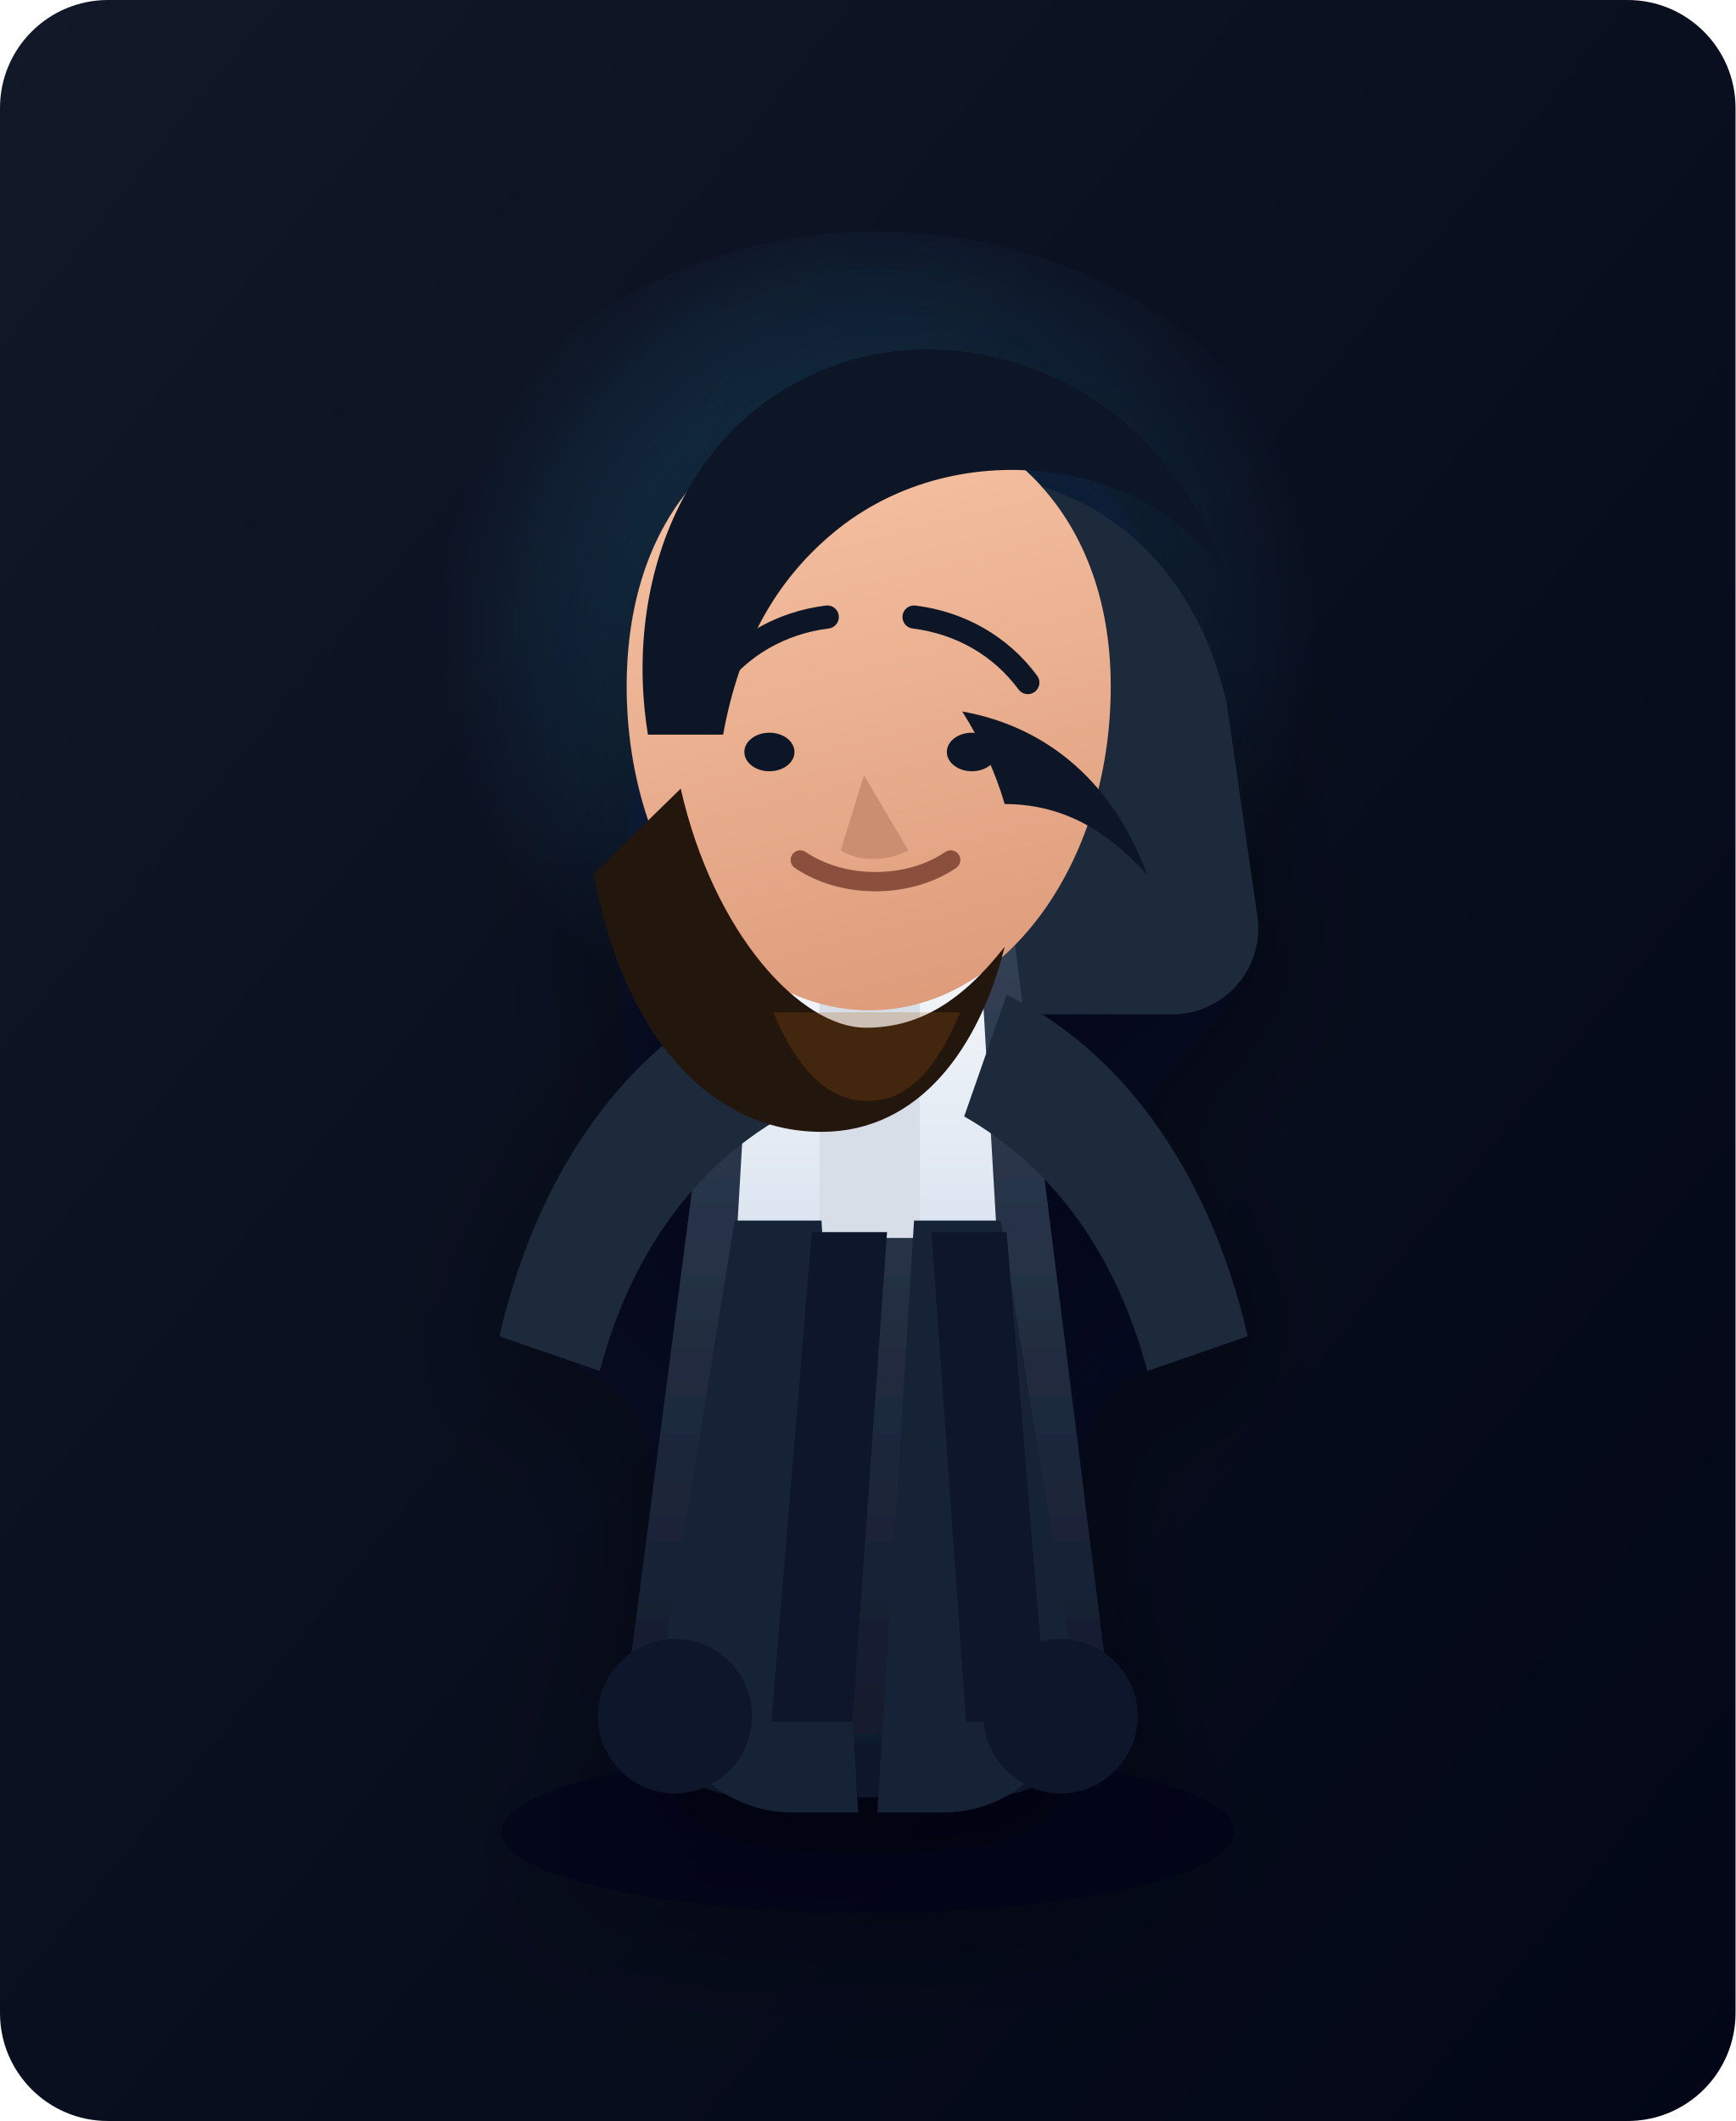
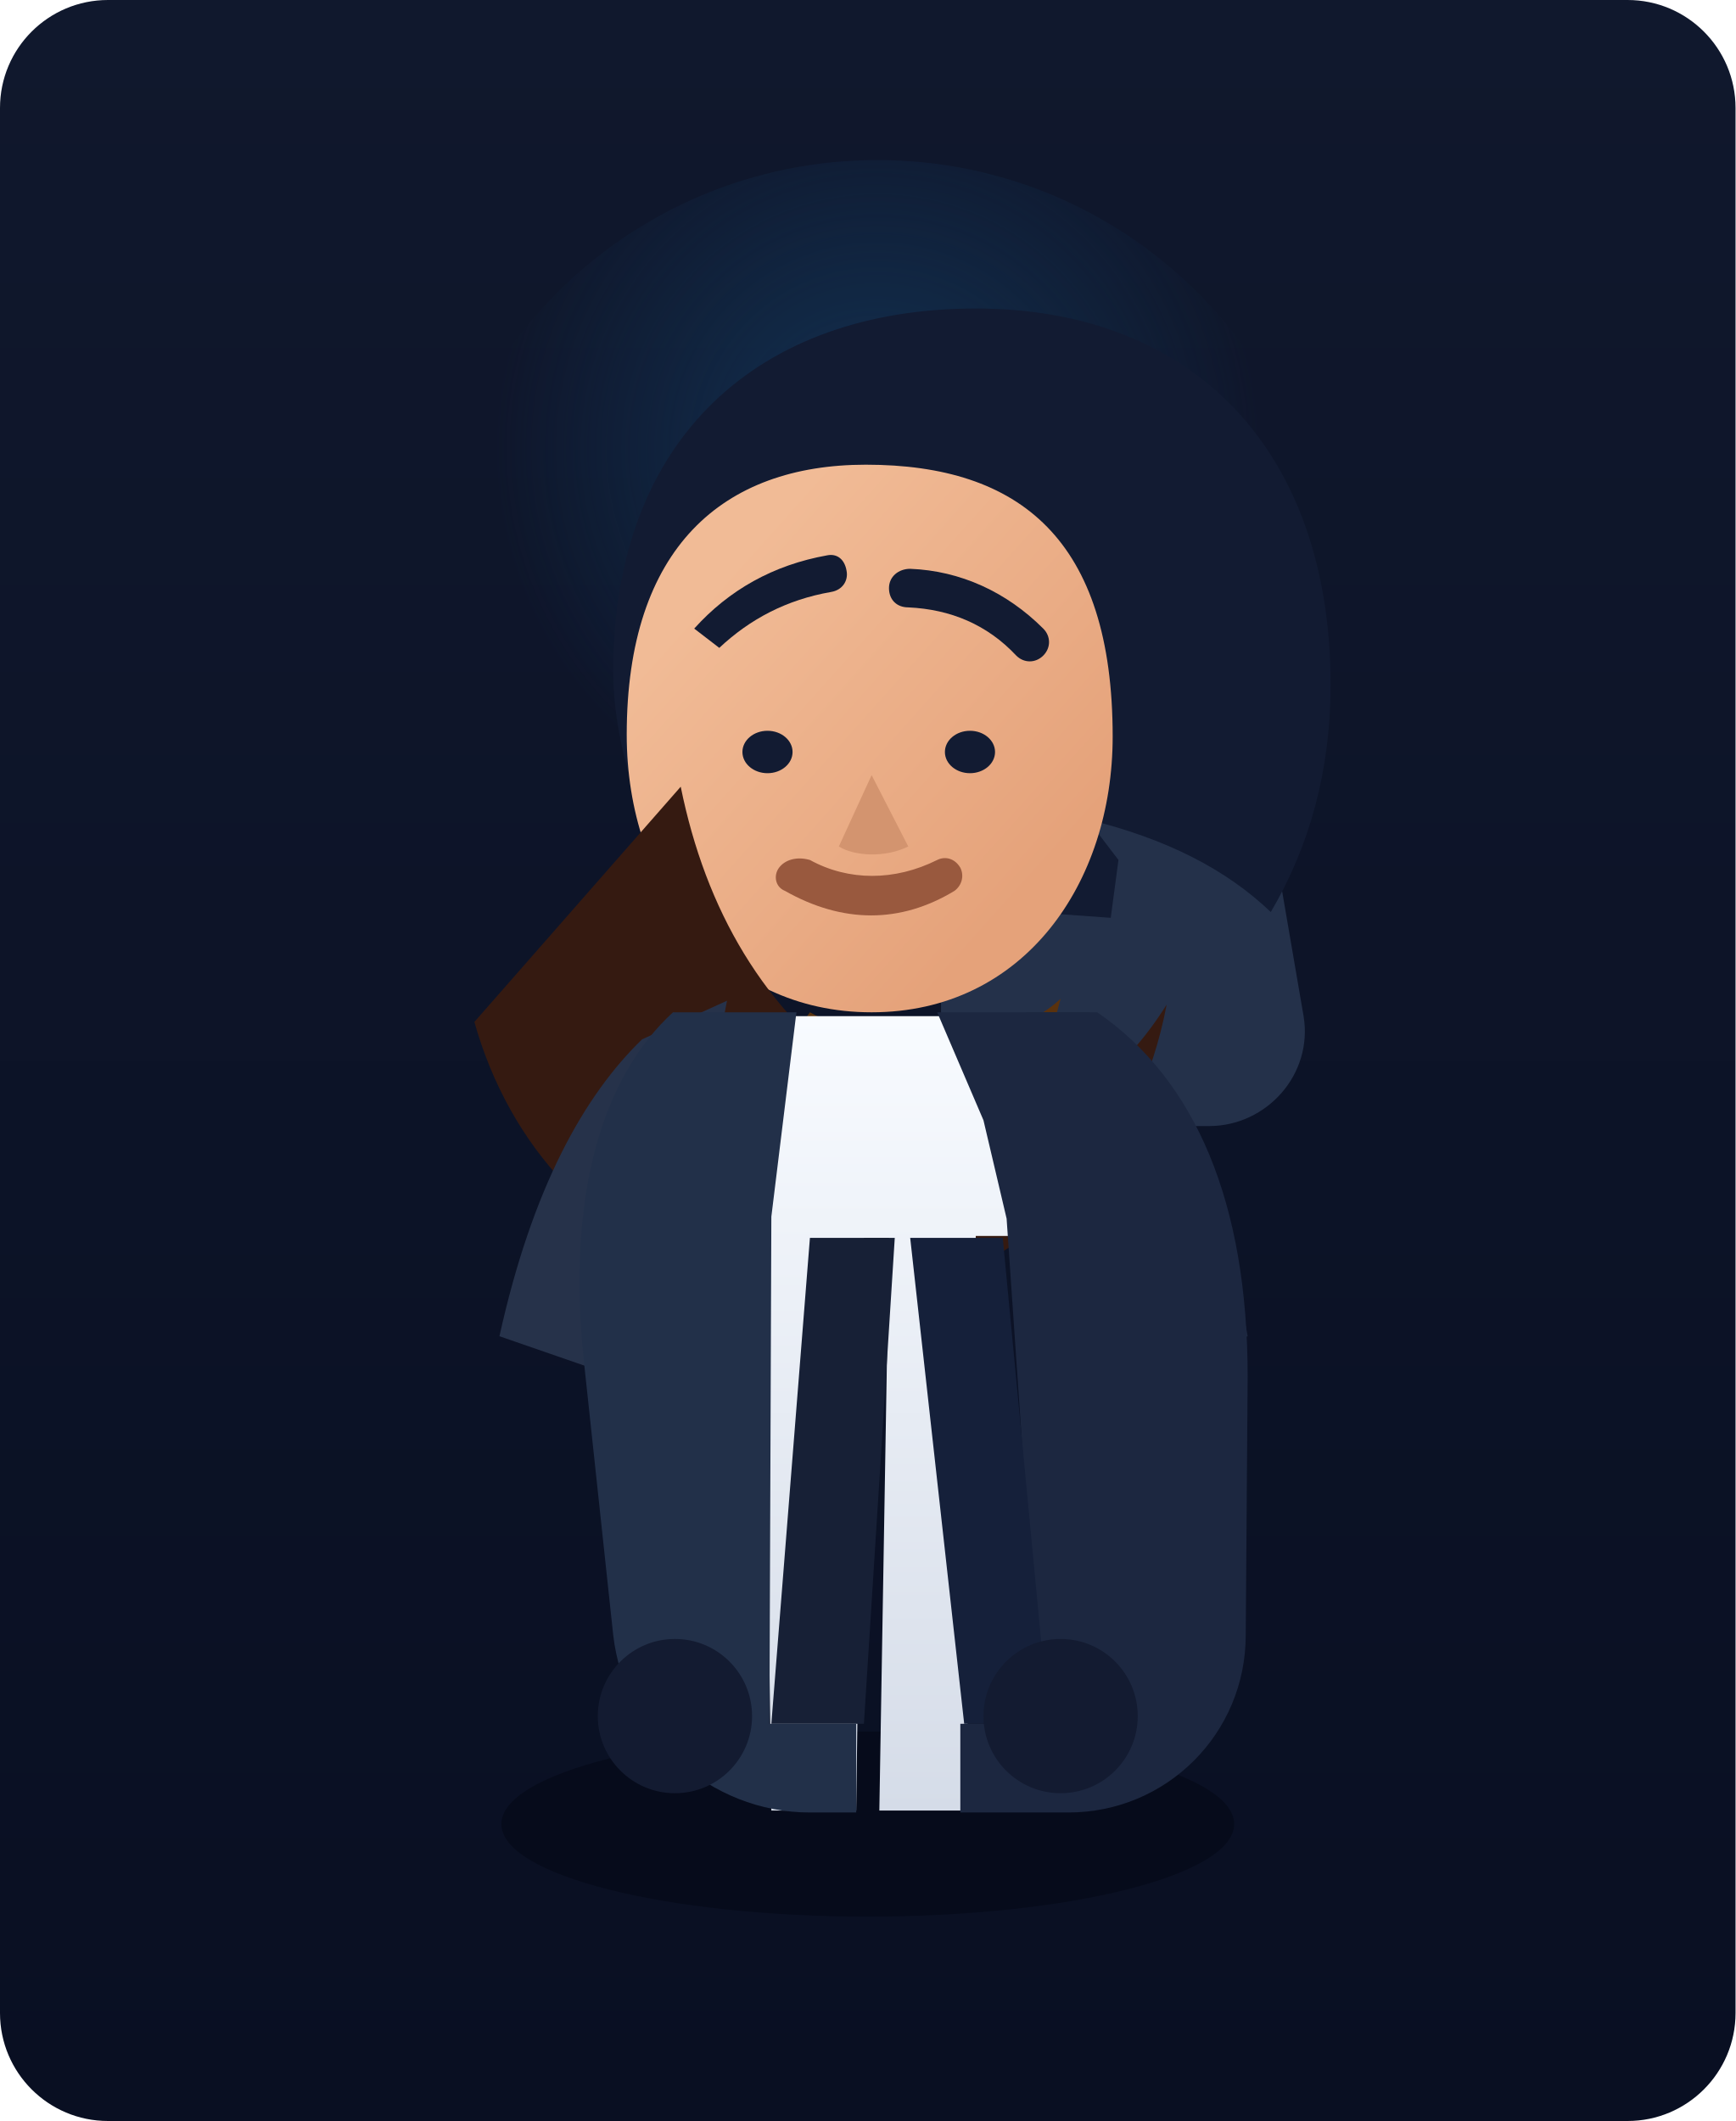
<svg xmlns="http://www.w3.org/2000/svg" viewBox="0 0 900 1100" role="img" aria-labelledby="title desc">
  <defs>
-     <linearGradient id="bg" x1="0%" y1="0%" x2="100%" y2="100%">
-       <stop offset="0%" stop-color="#111827" />
-       <stop offset="100%" stop-color="#020617" />
+     <linearGradient id="panel" x1="0%" y1="0%" x2="0%" y2="100%">
+       <stop offset="0%" stop-color="#10182d" />
+       <stop offset="100%" stop-color="#090f22" />
    </linearGradient>
-     <linearGradient id="coat" x1="50%" y1="0%" x2="50%" y2="100%">
-       <stop offset="0%" stop-color="#334155" />
-       <stop offset="100%" stop-color="#0f172a" />
-     </linearGradient>
-     <linearGradient id="skin" x1="40%" y1="0%" x2="60%" y2="100%">
-       <stop offset="0%" stop-color="#f6c3a4" />
-       <stop offset="100%" stop-color="#de9c7b" />
+     <radialGradient id="glow" cx="50%" cy="32%" r="42%">
+       <stop offset="0%" stop-color="#13375b" stop-opacity=".85" />
+       <stop offset="100%" stop-color="#13375b" stop-opacity="0" />
+     </radialGradient>
+     <linearGradient id="coat" x1="0%" y1="0%" x2="100%" y2="100%">
+       <stop offset="0%" stop-color="#273349" />
+       <stop offset="100%" stop-color="#131d34" />
    </linearGradient>
    <linearGradient id="shirt" x1="50%" y1="0%" x2="50%" y2="100%">
-       <stop offset="0%" stop-color="#f8fafc" />
-       <stop offset="100%" stop-color="#dbe4f0" />
+       <stop offset="0%" stop-color="#f8fbff" />
+       <stop offset="100%" stop-color="#d5dce8" />
    </linearGradient>
-     <radialGradient id="halo" cx="50%" cy="38%" r="42%">
-       <stop offset="0%" stop-color="#38bdf8" stop-opacity=".32" />
-       <stop offset="100%" stop-color="#38bdf8" stop-opacity="0" />
-     </radialGradient>
-     <filter id="shadow" x="-20%" y="-20%" width="140%" height="140%">
-       <feDropShadow dx="0" dy="26" stdDeviation="36" flood-color="#020617" flood-opacity=".45" />
-     </filter>
+     <linearGradient id="skin" x1="20%" y1="20%" x2="80%" y2="80%">
+       <stop offset="0%" stop-color="#f1bb96" />
+       <stop offset="100%" stop-color="#e5a27a" />
+     </linearGradient>
  </defs>
-   <rect width="900" height="1100" rx="56" fill="url(#bg)" />
-   <circle cx="455" cy="390" r="270" fill="url(#halo)" />
-   <g filter="url(#shadow)">
-     <ellipse cx="450" cy="950" rx="190" ry="42" fill="#020617" opacity=".5" />
-     <path d="M354 364c17-72 71-118 142-118s123 45 140 118l16 111c4 27-17 51-44 51H383c-27 0-48-24-44-51z" fill="#1e293b" />
-     <path d="M377 479h148l48 382c5 38-25 71-63 71H390c-38 0-68-33-63-71z" fill="url(#coat)" />
-     <path d="M392 471h115l10 171H382z" fill="url(#shirt)" />
-     <path d="M425 473h52v169h-52z" fill="#d7dee8" />
-     <path d="M384 516c-55 26-104 86-125 177l52 18c16-60 48-105 95-132z" fill="#1e293b" />
-     <path d="M522 516c55 26 104 86 125 177l-52 18c-16-60-48-105-95-132z" fill="#1e293b" />
-     <path d="M381 633l-37 228c-7 41 25 79 67 79h34l-19-307z" fill="#172234" />
-     <path d="M519 633l37 228c7 41-25 79-67 79h-34l19-307z" fill="#172234" />
-     <path d="M448 212c67 0 128 51 128 144 0 93-56 168-125 168-70 0-126-75-126-168 0-93 56-144 123-144z" fill="url(#skin)" />
-     <path d="M336 381c-14-86 25-175 112-196 68-16 156 18 189 116-16-28-51-50-86-55-40-7-83 2-116 28-34 27-52 63-60 107z" fill="#111827" />
-     <path d="M353 409c17 75 62 124 96 124 28 0 50-14 72-42-13 52-44 96-95 96-60 0-104-54-118-134z" fill="#24140f" />
-     <path d="M521 417c28 0 52 12 74 37-17-47-51-77-96-85 10 16 17 31 22 48z" fill="#111827" />
-     <ellipse cx="399" cy="390" rx="13" ry="10" fill="#111827" />
-     <ellipse cx="504" cy="390" rx="13" ry="10" fill="#111827" />
-     <path d="M415 446c22 15 56 15 78 0" fill="none" stroke="#8a4f3d" stroke-linecap="round" stroke-width="10" />
-     <path d="M448 402l-12 39c9 6 24 6 35 0z" fill="#cc8e70" />
-     <path d="M370 354c14-19 35-31 59-34" fill="none" stroke="#111827" stroke-linecap="round" stroke-width="12" />
-     <path d="M474 320c24 3 45 15 59 34" fill="none" stroke="#111827" stroke-linecap="round" stroke-width="12" />
-     <path d="M401 525c13 31 29 46 49 46s35-15 48-46z" fill="#a16207" opacity=".24" />
-     <path d="M421 639l-21 254h42l18-254z" fill="#0f172a" />
-     <path d="M483 639l18 254h42l-21-254z" fill="#0f172a" />
-     <path d="M390 890c0 22-18 40-40 40s-40-18-40-40 18-40 40-40 40 18 40 40z" fill="#0f172a" />
-     <path d="M590 890c0 22-18 40-40 40s-40-18-40-40 18-40 40-40 40 18 40 40z" fill="#0f172a" />
+   <rect width="900" height="1100" rx="56" fill="url(#panel)" />
+   <circle cx="455" cy="318" r="235" fill="url(#glow)" />
+   <ellipse cx="450" cy="946" rx="190" ry="48" fill="#060b1b" />
+   <g>
+     <path d="M530 244c63 10 108 61 123 149l23 134c5 30-19 57-49 57H542c-30 0-54-24-54-54V289c0-26 18-47 42-45z" fill="#24314a" />
+     <path d="M318 348c0-121 76-188 188-188 114 0 184 75 184 195 0 45-11 84-31 118-23-22-54-38-95-48l16 21-4 30-28-2c-16-42-53-67-108-67l-30 69h-52c-27-48-40-92-40-128z" fill="#121b32" />
+     <path d="M449 241c80 0 128 39 128 141 0 76-46 143-125 143-78 0-127-65-127-144 0-97 50-140 124-140z" fill="url(#skin)" />
+     <path d="M360 326c18-20 41-33 69-38 5-1 9 2 10 8 1 5-2 10-8 11-23 4-42 14-58 29z" fill="#121b32" />
+     <path d="M472 295c26 1 50 12 69 31 4 4 4 10 0 14-4 4-10 4-14 0-15-16-34-24-56-25-6 0-10-4-10-10s5-10 11-10z" fill="#121b32" />
+     <ellipse cx="398" cy="390" rx="13" ry="11" fill="#121b32" />
+     <ellipse cx="503" cy="390" rx="13" ry="11" fill="#121b32" />
+     <path d="M452 402l-17 37c8 5 24 6 36 0z" fill="#d3946f" />
+     <path d="M420 446c20 11 44 11 66 0 4-2 9-1 12 4 2 4 1 9-3 12-28 17-58 17-88 0-5-2-6-8-3-12s9-6 16-4z" fill="#99593e" />
+     <path d="M353 408c13 64 43 116 95 153 44 31 110 35 157-40-7 37-23 72-48 98-34 36-77 54-129 54-52 0-99-21-135-59-22-23-38-52-47-84z" fill="#351a11" />
+     <path d="M420 525c16 9 39 14 68 13 28 0 48-7 62-20l-16 59c-9 33-39 57-74 57-36 0-67-24-76-59z" fill="#5a320d" />
+     <path d="M333 539c-30 29-57 77-74 154l52 18c11-42 27-74 49-103l17-89z" fill="#26324a" />
+     <path d="M565 525c36 27 66 77 82 168l-52 18c-14-52-31-89-53-115l-10-71z" fill="#1e2940" />
+     <path d="M383 527h140l18 54-25 12 10 48h-20l-5 298h-45l5-297h-13l-4 297h-44l-4-306 5-41-19-11z" fill="url(#shirt)" />
+     <path d="M349 525h64l-13 106-1 263h45v46h-24c-52 0-96-40-102-92l-15-140c-10-91 11-151 46-183z" fill="#223049" />
+     <path d="M486 525h83c51 35 78 99 78 189l-1 134c0 51-41 92-92 92h-56v-46h42l-18-262-12-51z" fill="#1c2740" />
+     <path d="M420 642h44l-16 252h-48z" fill="#172036" />
+     <path d="M472 642h48l24 252h-44z" fill="#15203a" />
+     <circle cx="350" cy="890" r="40" fill="#131b31" />
+     <circle cx="550" cy="890" r="40" fill="#131b31" />
  </g>
</svg>
